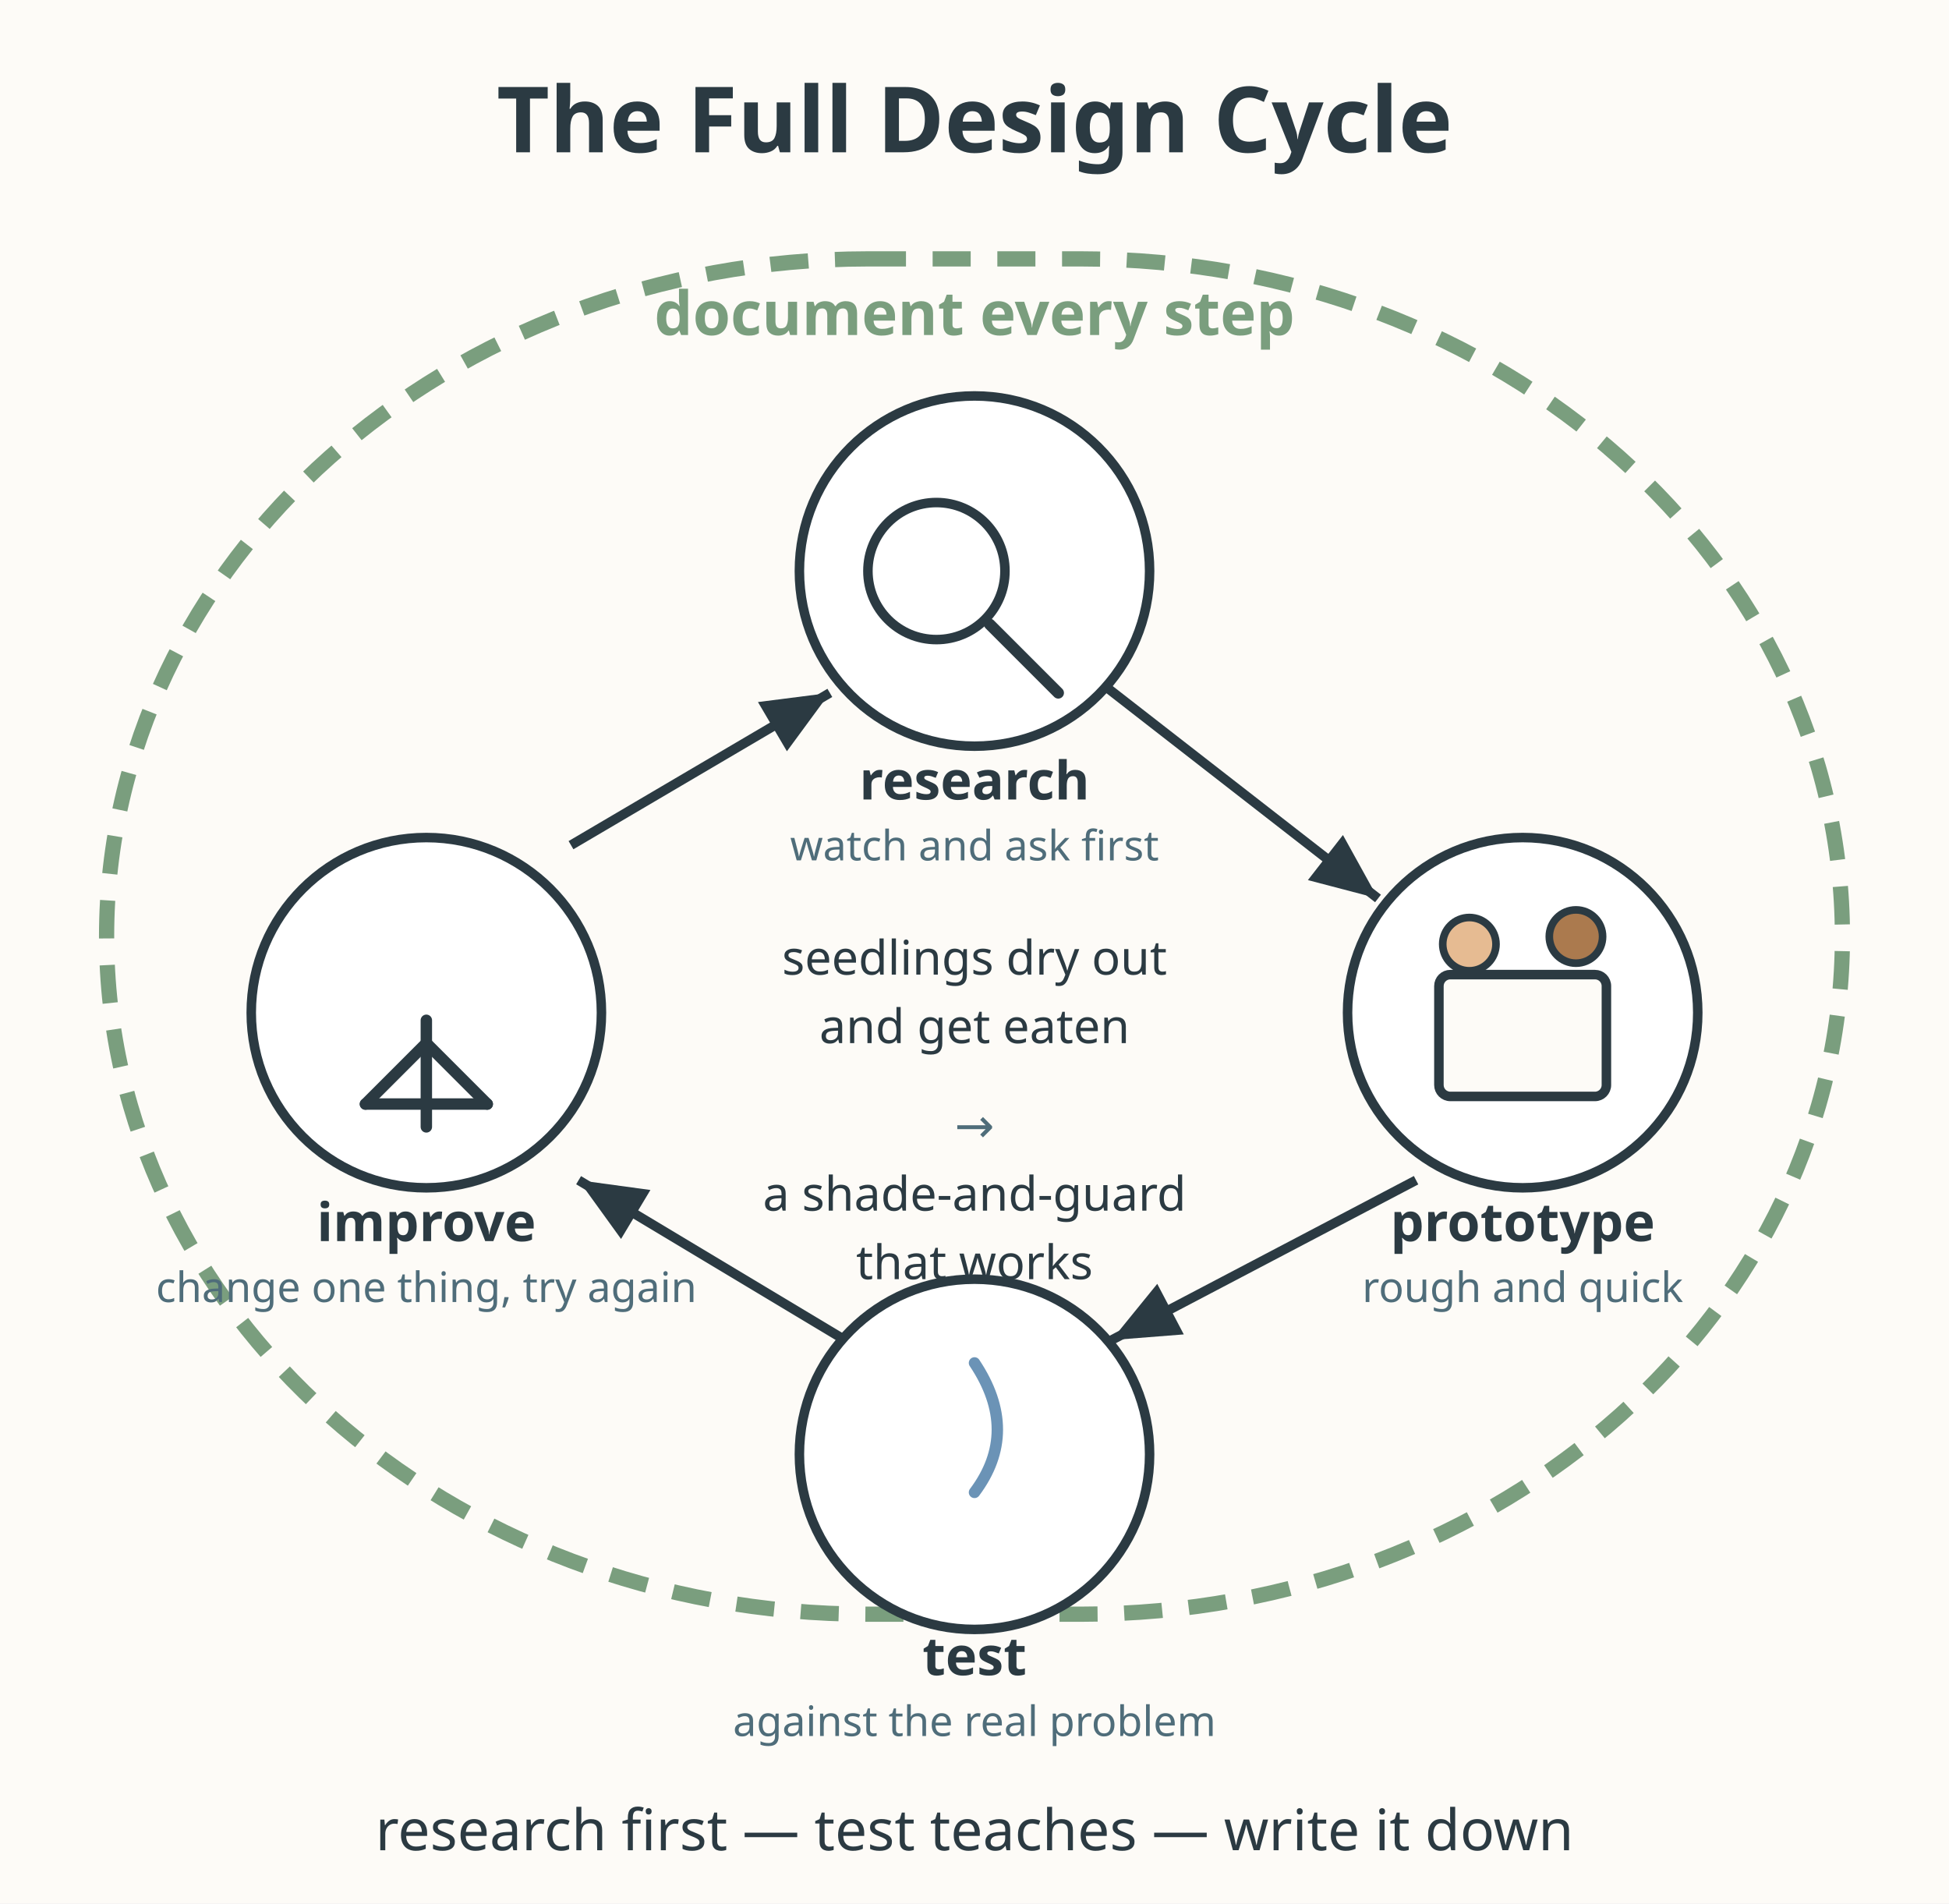
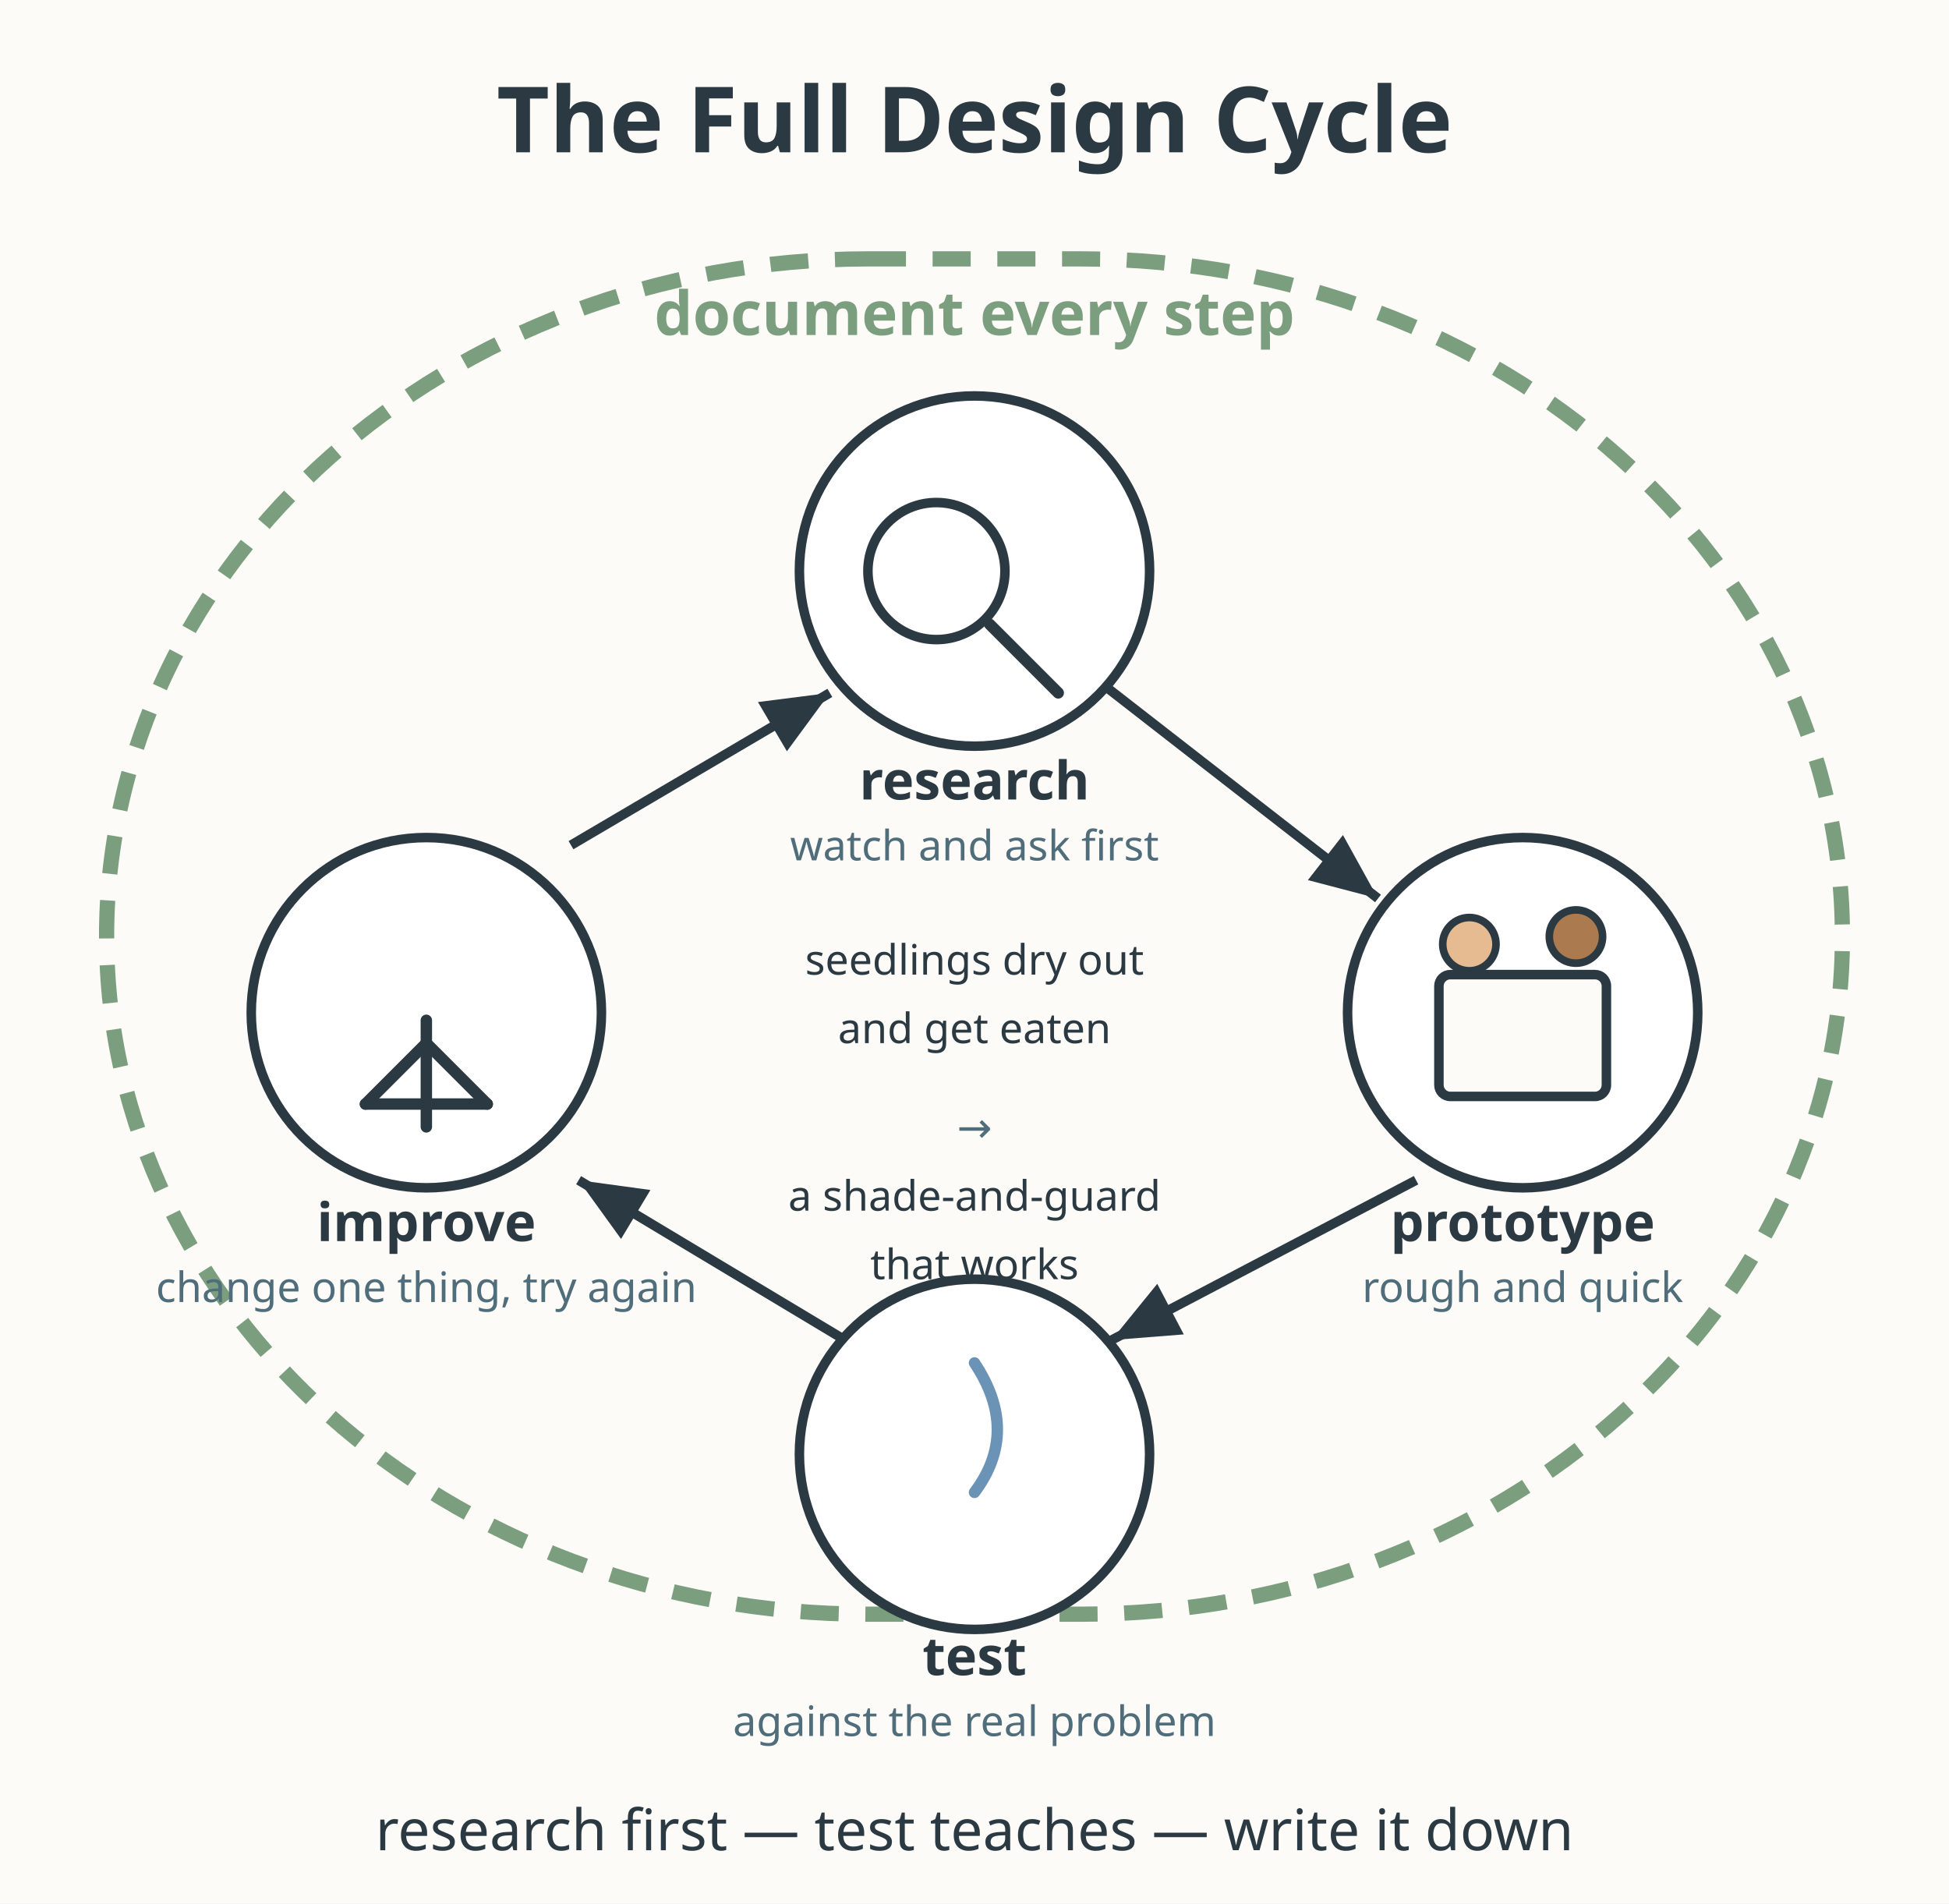
<svg xmlns="http://www.w3.org/2000/svg" viewBox="0 0 512 500" role="img" aria-labelledby="title-L-06-007-07-full-design-cycle desc-L-06-007-07-full-design-cycle">
  <rect width="512" height="500" fill="#fdfbf7" />
  <text x="256" y="40" text-anchor="middle" font-family="sans-serif" font-size="24" font-weight="bold" fill="#2b3a42">The Full Design Cycle</text>
  <defs>
    <marker id="arr7-L-06-007-07-full-design-cycle" markerWidth="9" markerHeight="9" refX="7" refY="3" orient="auto" markerUnits="strokeWidth">
      <path d="M0,0 L7,3 L0,6 Z" fill="#2b3a42" />
    </marker>
  </defs>
  <rect x="28" y="68" width="456" height="356" fill="none" stroke="#7a9e7e" stroke-width="4" rx="200" stroke-dasharray="10 7" />
  <text x="256" y="88" text-anchor="middle" font-family="sans-serif" font-size="16" font-weight="bold" fill="#7a9e7e">document every step</text>
  <g>
    <circle cx="256" cy="150" r="46" fill="#ffffff" stroke="#2b3a42" stroke-width="2.5" />
    <circle cx="246" cy="150" r="18" fill="none" stroke="#2b3a42" stroke-width="2.5" />
    <line x1="260" y1="164" x2="278" y2="182" stroke="#2b3a42" stroke-width="3" stroke-linecap="round" />
    <text x="256" y="210" text-anchor="middle" font-family="sans-serif" font-size="14" font-weight="bold" fill="#2b3a42">research</text>
    <text x="256" y="226" text-anchor="middle" font-family="sans-serif" font-size="11" fill="#4f6d7a">watch and ask first</text>
  </g>
  <g>
    <circle cx="400" cy="266" r="46" fill="#ffffff" stroke="#2b3a42" stroke-width="2.5" />
    <rect x="378" y="256" width="44" height="32" rx="3" fill="#fdfbf7" stroke="#2b3a42" stroke-width="2.5" />
    <circle cx="386" cy="248" r="7" fill="#e6bb92" stroke="#2b3a42" stroke-width="2" />
    <circle cx="414" cy="246" r="7" fill="#ab7a4e" stroke="#2b3a42" stroke-width="2" />
    <text x="400" y="326" text-anchor="middle" font-family="sans-serif" font-size="14" font-weight="bold" fill="#2b3a42">prototype</text>
    <text x="400" y="342" text-anchor="middle" font-family="sans-serif" font-size="11" fill="#4f6d7a">rough and quick</text>
  </g>
  <g>
    <circle cx="256" cy="382" r="46" fill="#ffffff" stroke="#2b3a42" stroke-width="2.5" />
    <path d="M256 358 Q268 376 256 392" fill="none" stroke="#6b93b6" stroke-width="3" stroke-linecap="round" />
    <text x="256" y="440" text-anchor="middle" font-family="sans-serif" font-size="14" font-weight="bold" fill="#2b3a42">test</text>
    <text x="256" y="456" text-anchor="middle" font-family="sans-serif" font-size="11" fill="#4f6d7a">against the real problem</text>
  </g>
  <g>
    <circle cx="112" cy="266" r="46" fill="#ffffff" stroke="#2b3a42" stroke-width="2.5" />
    <path d="M96 290 L128 290 M112 296 L112 268" stroke="#2b3a42" stroke-width="3" stroke-linecap="round" />
    <path d="M96 290 L112 274 L128 290" fill="none" stroke="#2b3a42" stroke-width="3" stroke-linecap="round" stroke-linejoin="round" />
    <text x="112" y="326" text-anchor="middle" font-family="sans-serif" font-size="14" font-weight="bold" fill="#2b3a42">improve</text>
    <text x="112" y="342" text-anchor="middle" font-family="sans-serif" font-size="11" fill="#4f6d7a">change one thing, try again</text>
  </g>
  <g stroke="#2b3a42" stroke-width="2.5" fill="none">
    <line x1="290" y1="180" x2="362" y2="236" marker-end="url(#arr7-L-06-007-07-full-design-cycle)" />
    <line x1="372" y1="310" x2="292" y2="352" marker-end="url(#arr7-L-06-007-07-full-design-cycle)" />
    <line x1="222" y1="352" x2="152" y2="310" marker-end="url(#arr7-L-06-007-07-full-design-cycle)" />
    <line x1="150" y1="222" x2="218" y2="182" marker-end="url(#arr7-L-06-007-07-full-design-cycle)" />
  </g>
-   <text x="256" y="256" text-anchor="middle" font-family="sans-serif" font-size="12.5" fill="#2b3a42">seedlings dry out</text>
-   <text x="256" y="274" text-anchor="middle" font-family="sans-serif" font-size="12.5" fill="#2b3a42">and get eaten</text>
-   <text x="256" y="300" text-anchor="middle" font-family="sans-serif" font-size="12.5" fill="#4f6d7a">→</text>
-   <text x="256" y="318" text-anchor="middle" font-family="sans-serif" font-size="12.5" fill="#2b3a42">a shade-and-guard</text>
-   <text x="256" y="336" text-anchor="middle" font-family="sans-serif" font-size="12.5" fill="#2b3a42">that works</text>
+   <text x="256" y="256" text-anchor="middle" font-family="sans-serif" font-size="11" fill="#2b3a42">seedlings dry out</text>
+   <text x="256" y="274" text-anchor="middle" font-family="sans-serif" font-size="11" fill="#2b3a42">and get eaten</text>
+   <text x="256" y="300" text-anchor="middle" font-family="sans-serif" font-size="11" fill="#4f6d7a">→</text>
+   <text x="256" y="318" text-anchor="middle" font-family="sans-serif" font-size="11" fill="#2b3a42">a shade-and-guard</text>
+   <text x="256" y="336" text-anchor="middle" font-family="sans-serif" font-size="11" fill="#2b3a42">that works</text>
  <text x="256" y="486" text-anchor="middle" font-family="sans-serif" font-size="15" fill="#2b3a42">research first — test teaches — write it down</text>
</svg>
